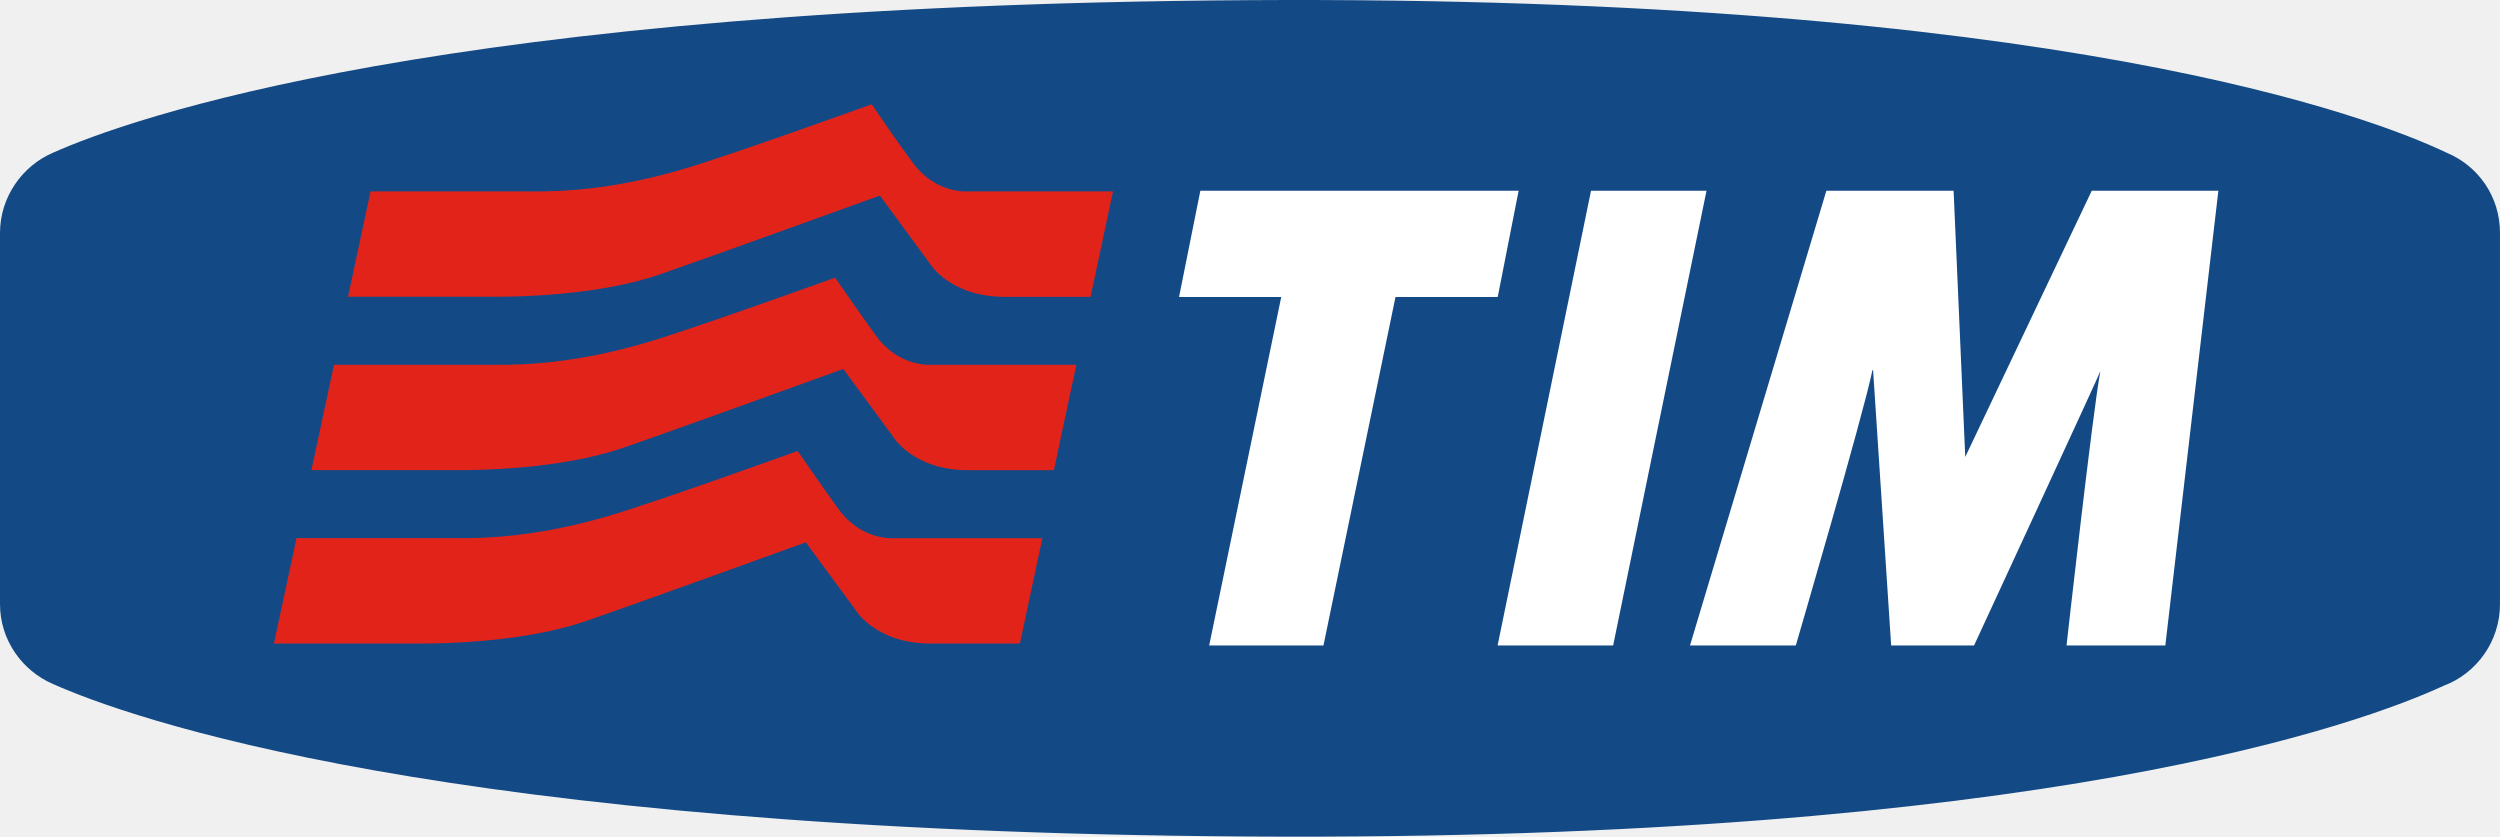
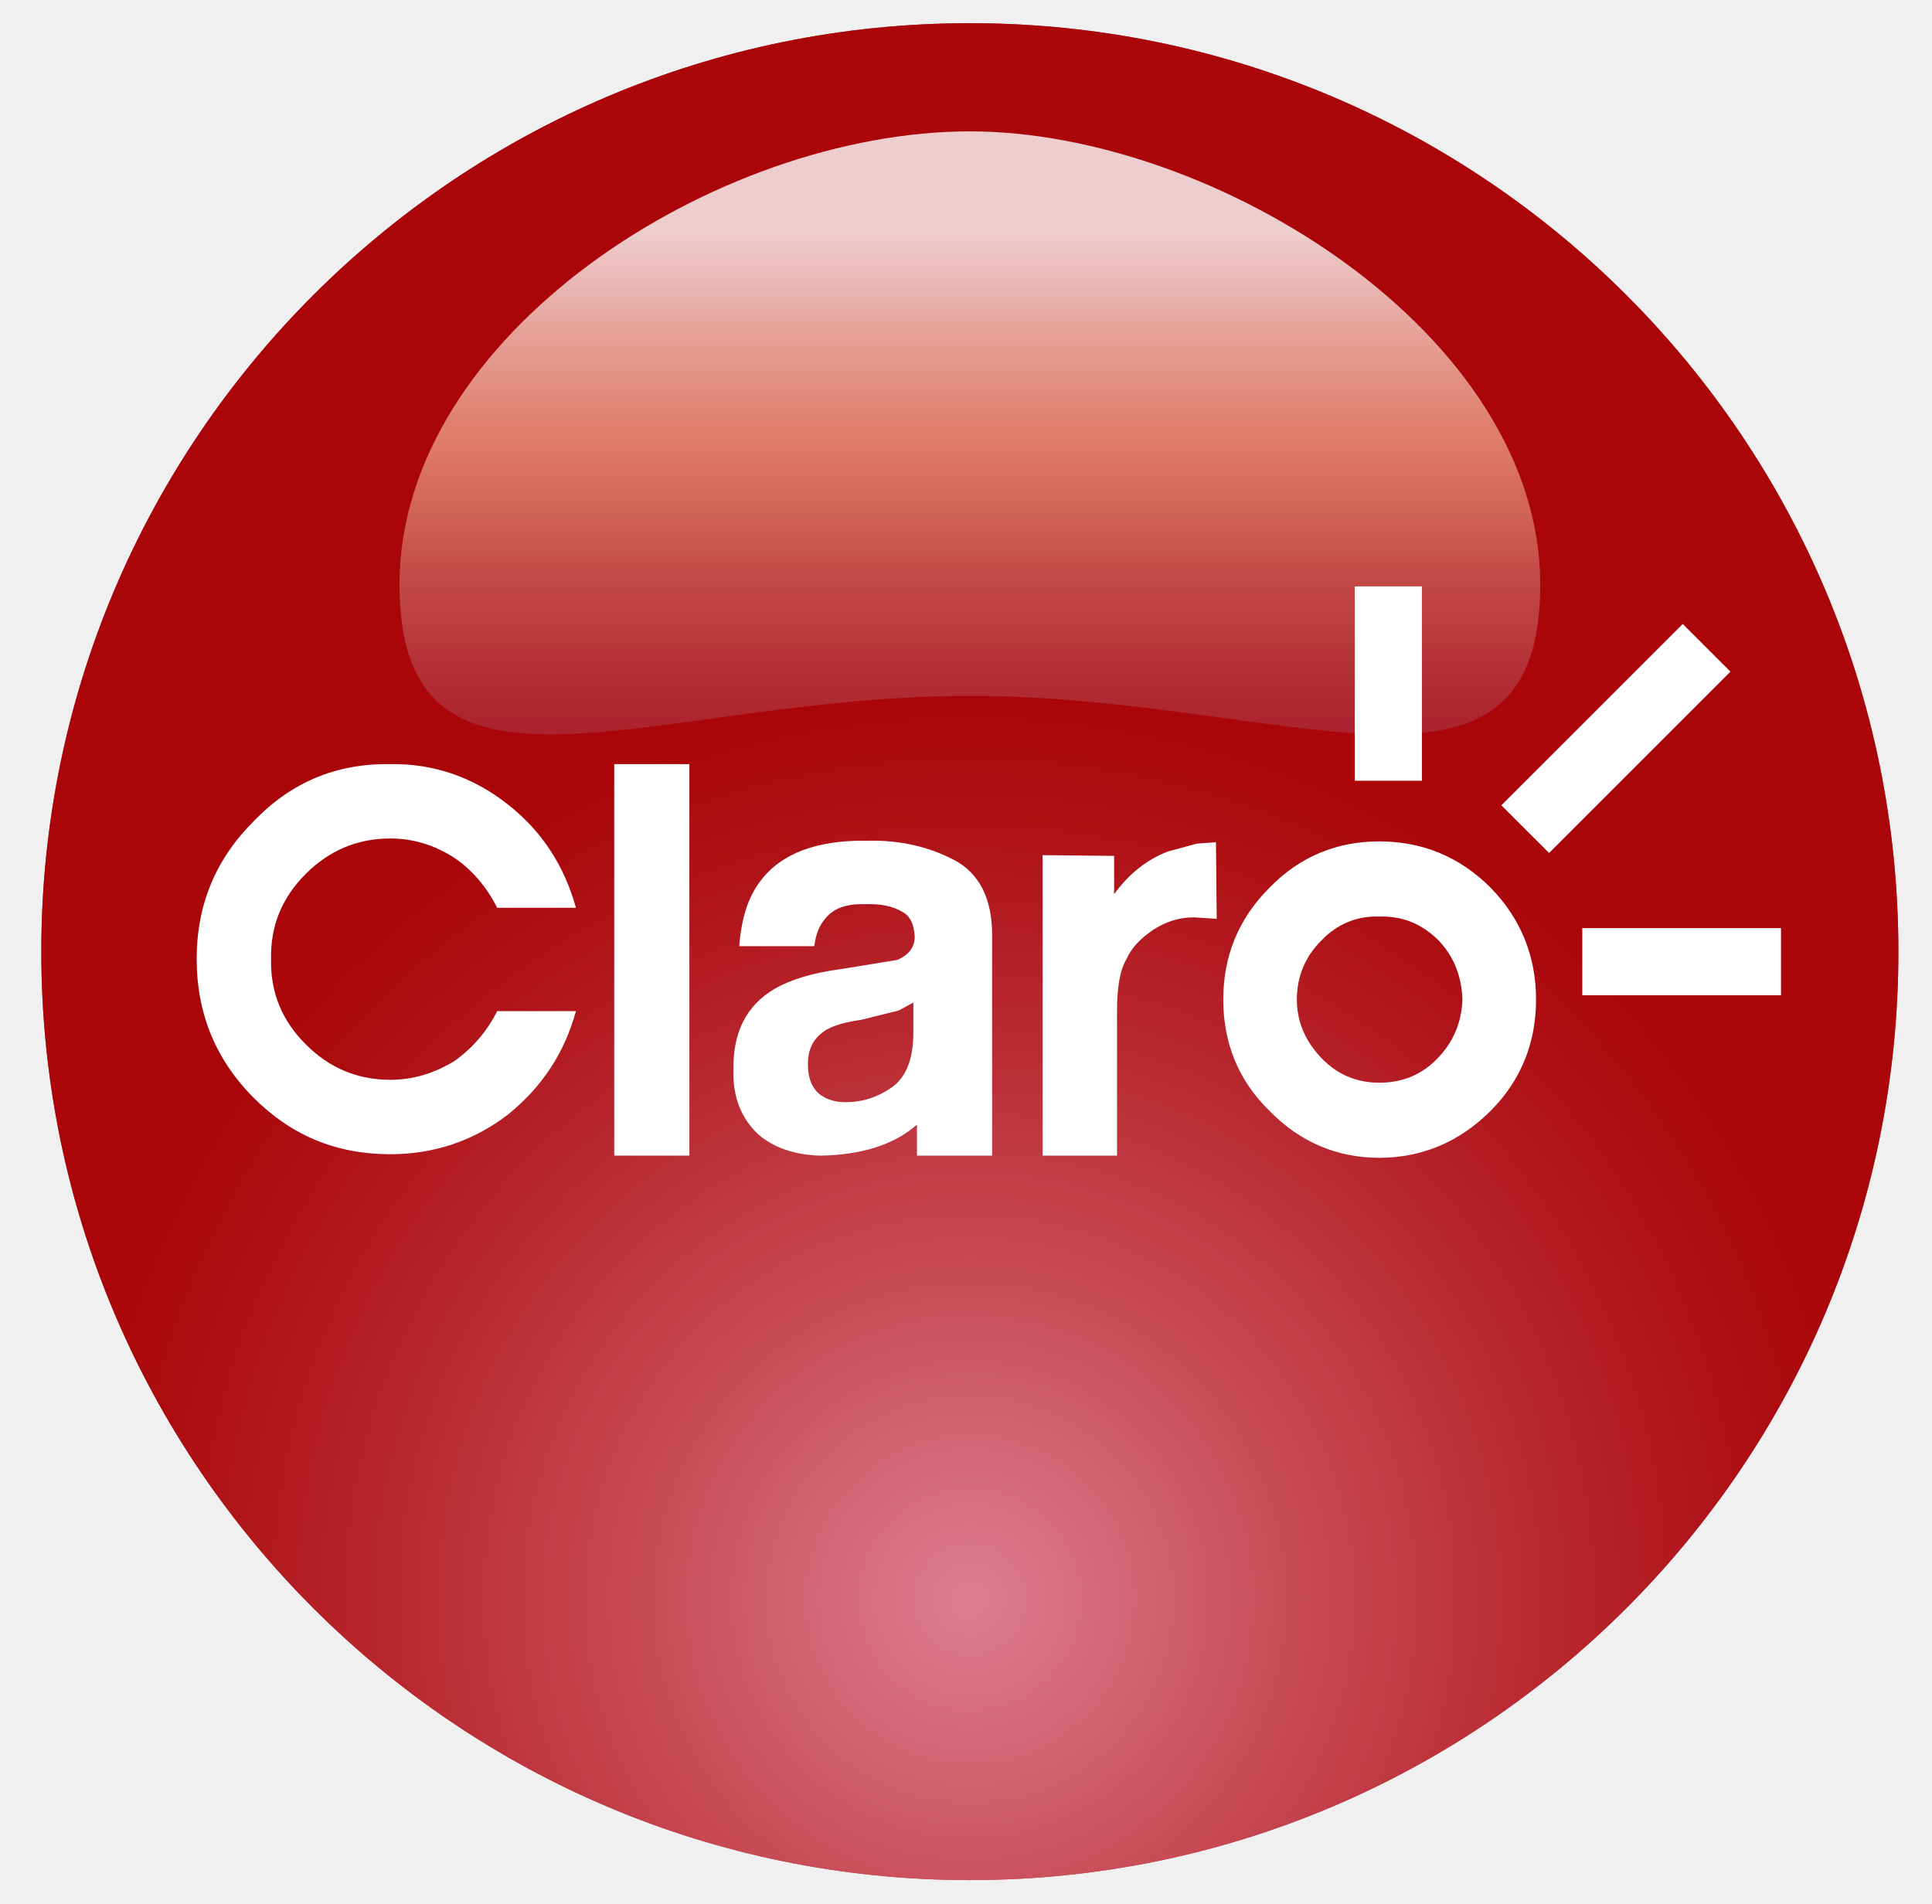
- <svg xmlns="http://www.w3.org/2000/svg" version="1.1" id="Layer_1" x="0px" y="0px" width="171.145px" height="57.278px" viewBox="0 0 171.145 57.278" enable-background="new 0 0 171.145 57.278" xml:space="preserve">
+ <svg xmlns="http://www.w3.org/2000/svg" version="1.1" id="Layer_1" x="0px" y="0px" width="50.75px" height="50px" viewBox="48.562 0 50.75 50" enable-background="new 48.562 0 50.75 50" xml:space="preserve">
  <g>
-     <path fill="#134A86" d="M167.496,10.457C162.548,8.097,140.92-0.346,85.414,0.011C30.13,0.367,8.631,8.22,3.623,10.457   C1.521,11.359,0,13.496,0,15.947v25.414c0,2.455,1.521,4.561,3.623,5.463c5.008,2.232,26.507,10.084,81.791,10.443   c54.633,0.354,76.457-7.826,81.855-10.314c2.264-0.838,3.875-3.043,3.875-5.592V15.947   C171.145,13.458,169.66,11.359,167.496,10.457" />
-     <path fill="#E2231A" d="M63.808,24.972c0,0-2.231,0.219-3.824-1.967c-1.056-1.447-2.815-3.998-2.815-3.998   s-9.586,3.461-12.923,4.447c-5.722,1.682-9.568,1.518-11.089,1.518H22.865l-1.547,7.213h10.228c1.521,0,6.946-0.1,11.086-1.52   c3.29-1.129,15.096-5.408,15.096-5.408l3.376,4.588c0,0,1.346,2.346,5.19,2.346h5.852l1.539-7.219H63.808z" />
-     <path fill="#E2231A" d="M61.244,36.843c0,0-2.231,0.219-3.827-1.973c-1.054-1.441-2.813-3.998-2.813-3.998   s-9.587,3.465-12.925,4.445c-5.717,1.686-9.566,1.521-11.089,1.521H20.298l-1.545,7.215H28.98c1.519,0,6.949-0.102,11.086-1.523   c3.292-1.127,15.098-5.406,15.098-5.406l3.374,4.59c0,0,1.349,2.342,5.19,2.342h6.092l1.538-7.213H61.244z" />
-     <path fill="#E2231A" d="M66.31,13.103c0,0-2.227,0.223-3.825-1.967c-1.42-1.949-1.319-1.832-2.812-3.998   c0,0-9.589,3.465-12.925,4.445c-5.719,1.684-9.567,1.52-11.087,1.52H25.369l-1.543,7.211h10.22c1.523,0,6.952-0.098,11.092-1.518   c3.289-1.133,15.097-5.41,15.097-5.41l3.375,4.592c0,0,1.344,2.344,5.191,2.344h5.854l1.538-7.219H66.31z" />
-     <polygon fill="#FFFFFF" points="102.531,20.332 95.533,20.332 90.602,44.187 82.778,44.187 87.711,20.332 80.715,20.332    82.173,13.058 103.962,13.058  " />
-     <polygon fill="#FFFFFF" points="102.523,44.187 108.918,13.058 116.825,13.058 110.433,44.187  " />
-     <path fill="#FFFFFF" d="M143.197,13.058h8.668l-3.631,31.129h-6.764c0,0,1.802-16.104,2.318-18.781   c0.043,0-8.648,18.781-8.648,18.781h-5.675l-1.237-18.848h-0.044c-0.614,3.027-5.247,18.848-5.247,18.848h-7.243l9.335-31.129   h8.711l0.797,18.223" />
+     <circle fill="#A41F30" cx="74.038" cy="25" r="24.391" />
+     <radialGradient id="SVGID_1_" cx="74.038" cy="42.01" r="23.535" gradientUnits="userSpaceOnUse">
+       <stop offset="0" style="stop-color:#EB97A6" />
+       <stop offset="0.323" style="stop-color:#D35D67" />
+       <stop offset="0.639" style="stop-color:#BD2B2F" />
+       <stop offset="0.873" style="stop-color:#B00C0D" />
+       <stop offset="1" style="stop-color:#AB0000" />
+     </radialGradient>
+     <circle opacity="0.8" fill-rule="evenodd" clip-rule="evenodd" fill="url(#SVGID_1_)" cx="74.038" cy="25" r="24.391" />
+     <linearGradient id="SVGID_2_" gradientUnits="userSpaceOnUse" x1="74.038" y1="4.576" x2="74.038" y2="22.408">
+       <stop offset="0.084" style="stop-color:#FFFFFF" />
+       <stop offset="0.086" style="stop-color:#FFFFFE" />
+       <stop offset="0.247" style="stop-color:#F4C4B7" />
+       <stop offset="0.363" style="stop-color:#EDA08A" />
+       <stop offset="0.421" style="stop-color:#EA9279" />
+       <stop offset="0.448" style="stop-color:#E48973" />
+       <stop offset="0.597" style="stop-color:#C95B56" />
+       <stop offset="0.73" style="stop-color:#B53A41" />
+       <stop offset="0.84" style="stop-color:#A82635" />
+       <stop offset="0.914" style="stop-color:#A41F30" />
+     </linearGradient>
+     <path opacity="0.8" fill-rule="evenodd" clip-rule="evenodd" fill="url(#SVGID_2_)" d="M89.021,15.357   c0-6.577-8.559-11.906-14.982-11.906c-6.638,0-14.983,5.33-14.983,11.906c0,6.576,6.708,2.924,14.983,2.924   C82.312,18.282,89.021,21.934,89.021,15.357z" />
+     <g id="TEXT_2_">
+       <path fill-rule="evenodd" clip-rule="evenodd" fill="#FFFFFF" d="M87.716,23.319c-0.815-0.817-1.803-1.215-2.922-1.215    c-1.12,0-2.088,0.398-2.884,1.215c-0.818,0.816-1.215,1.802-1.215,2.94c0,1.141,0.396,2.127,1.215,2.925    c0.796,0.814,1.764,1.232,2.884,1.232c1.119,0,2.106-0.418,2.922-1.232c0.797-0.798,1.195-1.784,1.195-2.925    C88.911,25.122,88.513,24.135,87.716,23.319L87.716,23.319z M86.331,27.797c-0.418,0.438-0.931,0.646-1.537,0.646    c-0.589,0-1.1-0.208-1.52-0.646c-0.417-0.436-0.646-0.947-0.646-1.537c0-0.624,0.229-1.138,0.646-1.555    c0.42-0.437,0.931-0.645,1.52-0.627c0.606-0.017,1.119,0.191,1.556,0.627c0.398,0.417,0.606,0.931,0.627,1.555    C86.956,26.85,86.748,27.361,86.331,27.797L86.331,27.797z" />
+       <path fill-rule="evenodd" clip-rule="evenodd" fill="#FFFFFF" d="M58.814,20.074c-1.423-0.02-2.601,0.475-3.587,1.499    c-1.007,1.006-1.499,2.202-1.499,3.626c0,1.404,0.492,2.636,1.499,3.642c0.986,0.986,2.164,1.481,3.587,1.481    c1.138,0,2.182-0.343,3.093-1.044c0.893-0.723,1.48-1.612,1.784-2.715h-2.069c-0.266,0.532-0.645,0.968-1.119,1.309    c-0.532,0.323-1.083,0.495-1.689,0.495c-0.874,0-1.613-0.321-2.22-0.931c-0.627-0.626-0.93-1.366-0.912-2.238    c-0.018-0.874,0.285-1.613,0.912-2.241c0.607-0.607,1.347-0.93,2.22-0.93c0.606,0,1.157,0.171,1.689,0.513    c0.474,0.323,0.853,0.778,1.119,1.309h2.069c-0.304-1.1-0.892-2.012-1.784-2.713C60.996,20.416,59.952,20.055,58.814,20.074    L58.814,20.074z" />
+       <path fill-rule="evenodd" clip-rule="evenodd" fill="#FFFFFF" d="M71.339,22.086c-1.328-0.02-2.258,0.34-2.79,1.044    c-0.341,0.435-0.512,1.005-0.569,1.727h1.973c0.038-0.342,0.152-0.571,0.285-0.722c0.208-0.266,0.55-0.399,1.044-0.381    c0.417-0.018,0.74,0.058,0.967,0.191c0.228,0.115,0.323,0.341,0.341,0.664c0,0.266-0.15,0.475-0.454,0.608l-1.518,0.247    c-0.704,0.094-1.272,0.264-1.708,0.513c-0.74,0.436-1.101,1.139-1.082,2.145c-0.019,0.7,0.209,1.271,0.664,1.689    c0.399,0.341,0.949,0.529,1.614,0.549c1.082-0.02,1.937-0.283,2.543-0.815v0.815h1.974v-5.807c0-0.949-0.342-1.612-0.987-1.955    C72.953,22.238,72.194,22.066,71.339,22.086L71.339,22.086z M72.173,26.545l0.381-0.208v0.795c0,0.685-0.19,1.158-0.551,1.424    c-0.38,0.266-0.778,0.399-1.232,0.399c-0.285,0-0.513-0.075-0.704-0.228c-0.189-0.172-0.282-0.416-0.282-0.778    c0-0.399,0.149-0.685,0.474-0.89c0.188-0.116,0.513-0.21,0.93-0.269L72.173,26.545L72.173,26.545z" />
+       <polygon fill-rule="evenodd" clip-rule="evenodd" fill="#FFFFFF" points="66.671,20.074 64.697,20.074 64.697,30.359     66.671,30.359 66.671,20.074   " />
+       <path fill-rule="evenodd" clip-rule="evenodd" fill="#FFFFFF" d="M79.234,22.371c-0.532,0.208-1.007,0.569-1.406,1.119v-1.005    l-1.878-0.02v7.895h1.954v-3.776c0-0.646,0.076-1.1,0.247-1.384c0.133-0.305,0.379-0.551,0.684-0.76    c0.341-0.227,0.701-0.341,1.082-0.341l0.606,0.038l-0.02-2.012l-0.51,0.039L79.234,22.371L79.234,22.371z" />
+       <polygon fill-rule="evenodd" clip-rule="evenodd" fill="#FFFFFF" points="89.254,22.408 94.017,17.645 92.765,16.392 88,21.156     89.254,22.408   " />
+       <polygon fill-rule="evenodd" clip-rule="evenodd" fill="#FFFFFF" points="85.913,20.511 85.913,15.405 84.149,15.405     84.149,20.511 85.913,20.511   " />
+       <polygon fill-rule="evenodd" clip-rule="evenodd" fill="#FFFFFF" points="90.126,24.382 90.126,26.146 95.345,26.146     95.345,24.382 90.126,24.382   " />
+     </g>
  </g>
</svg>
